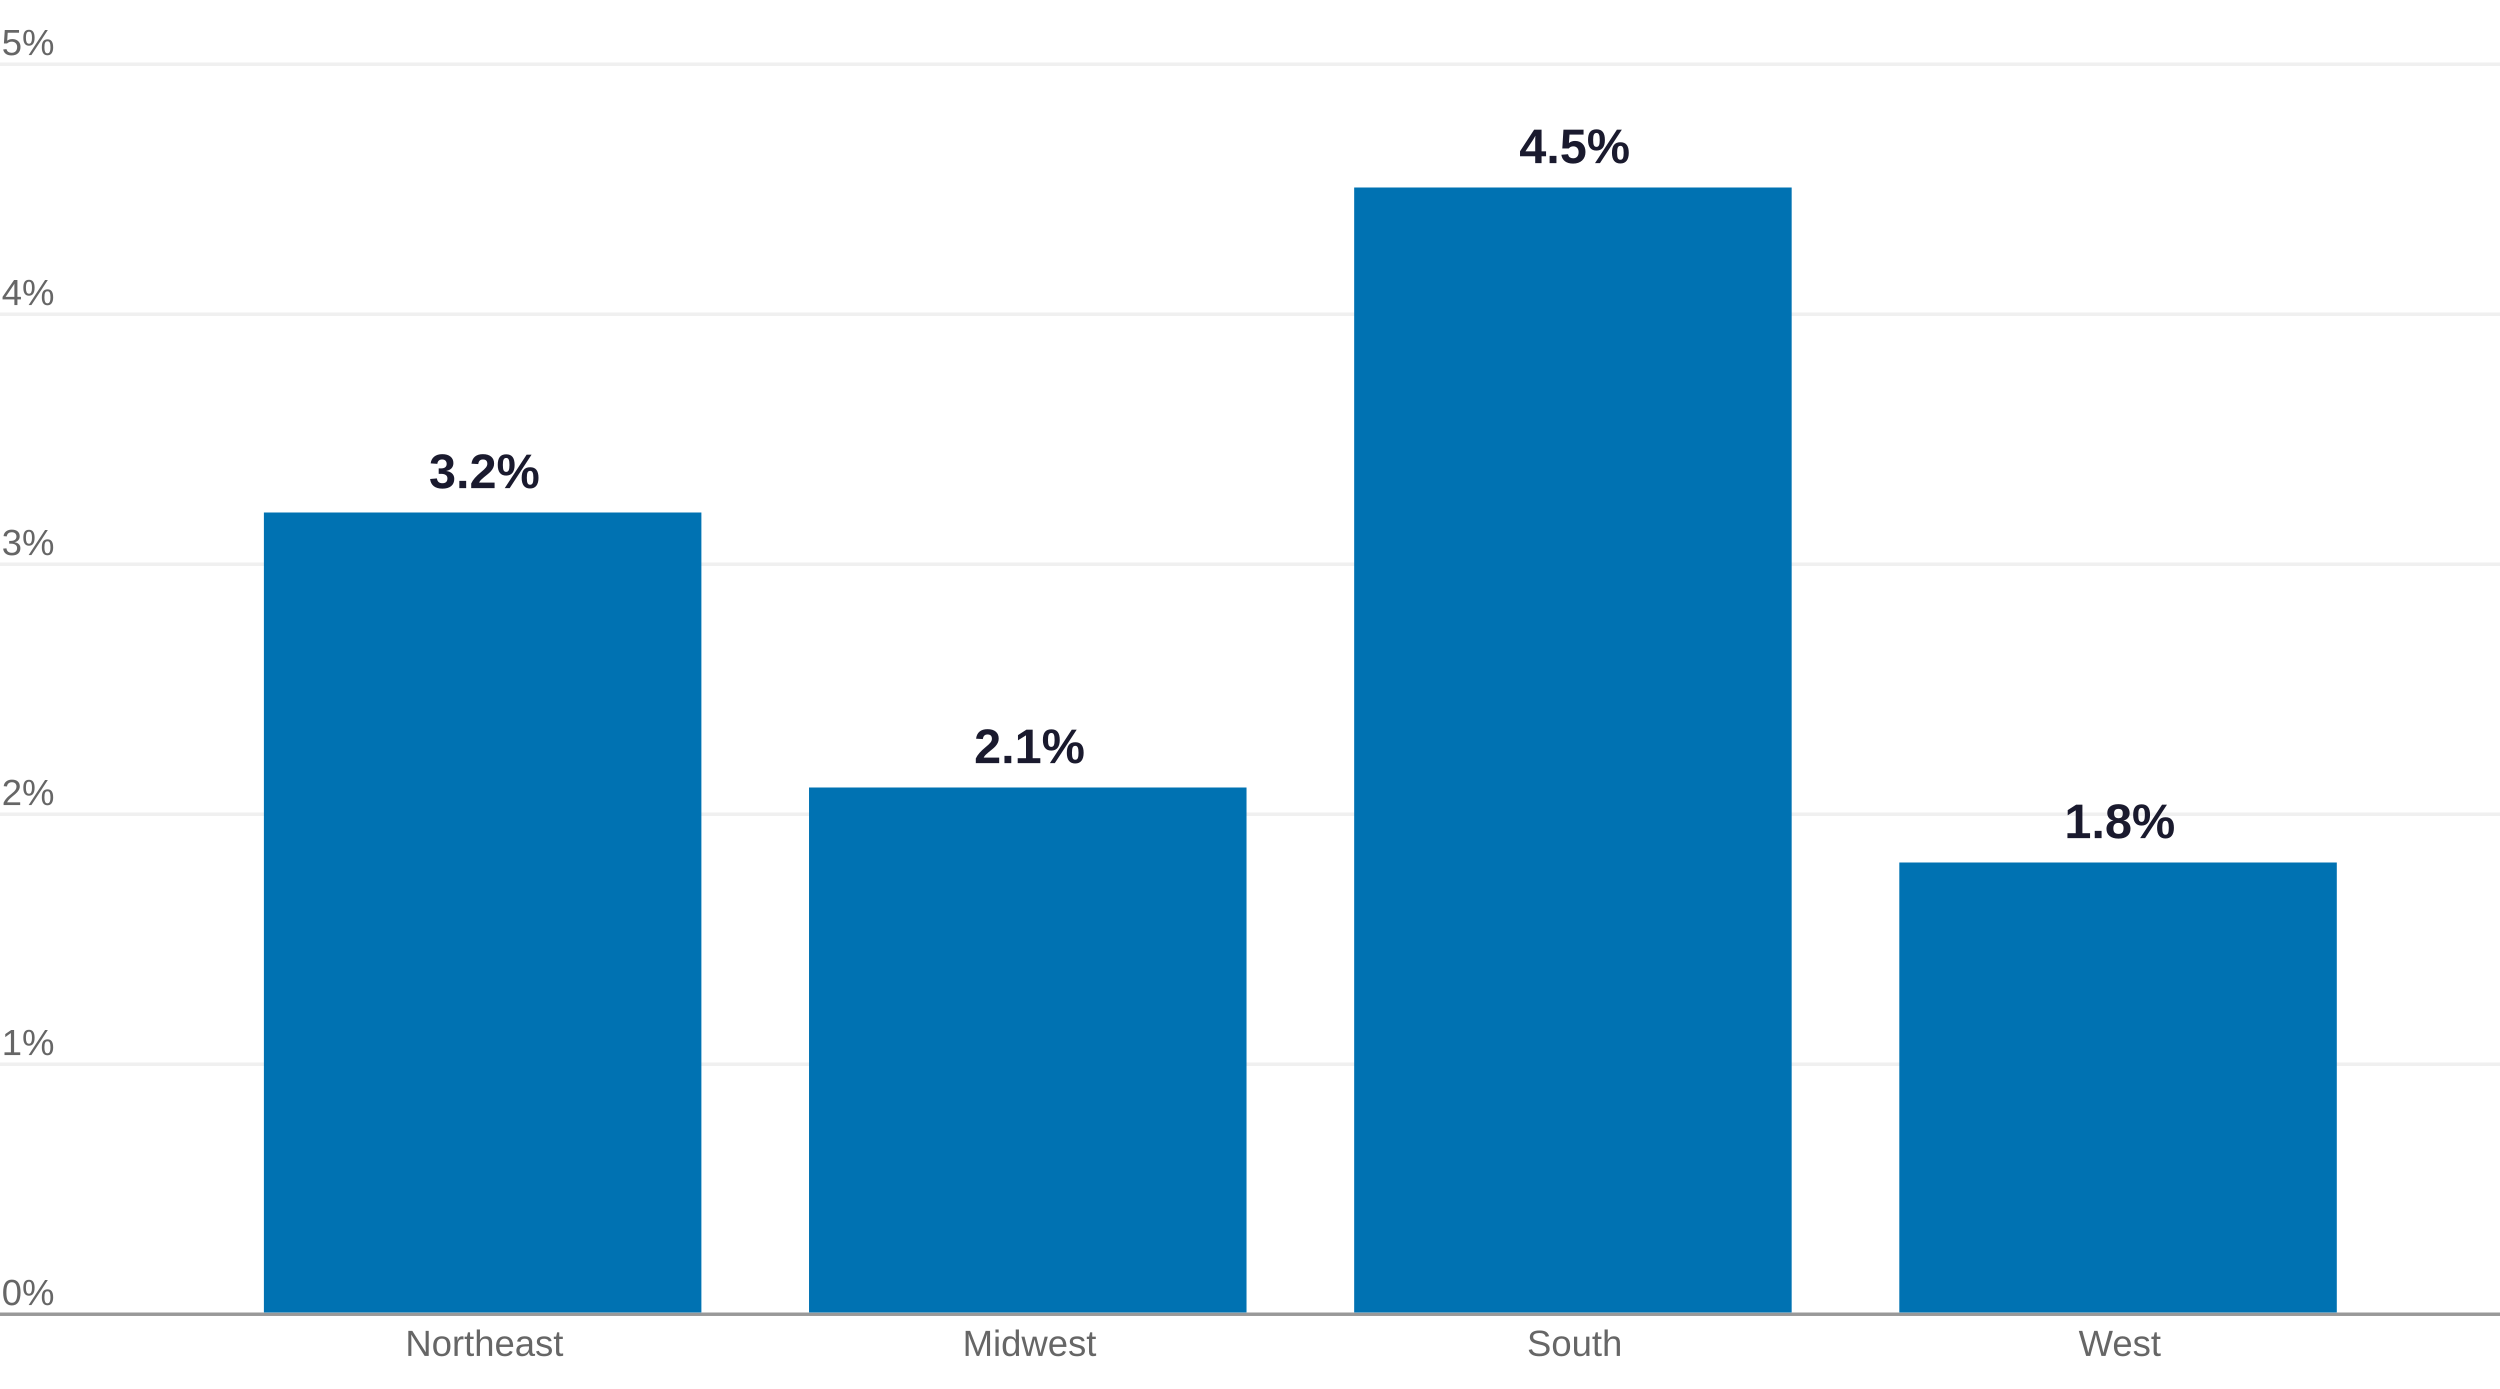
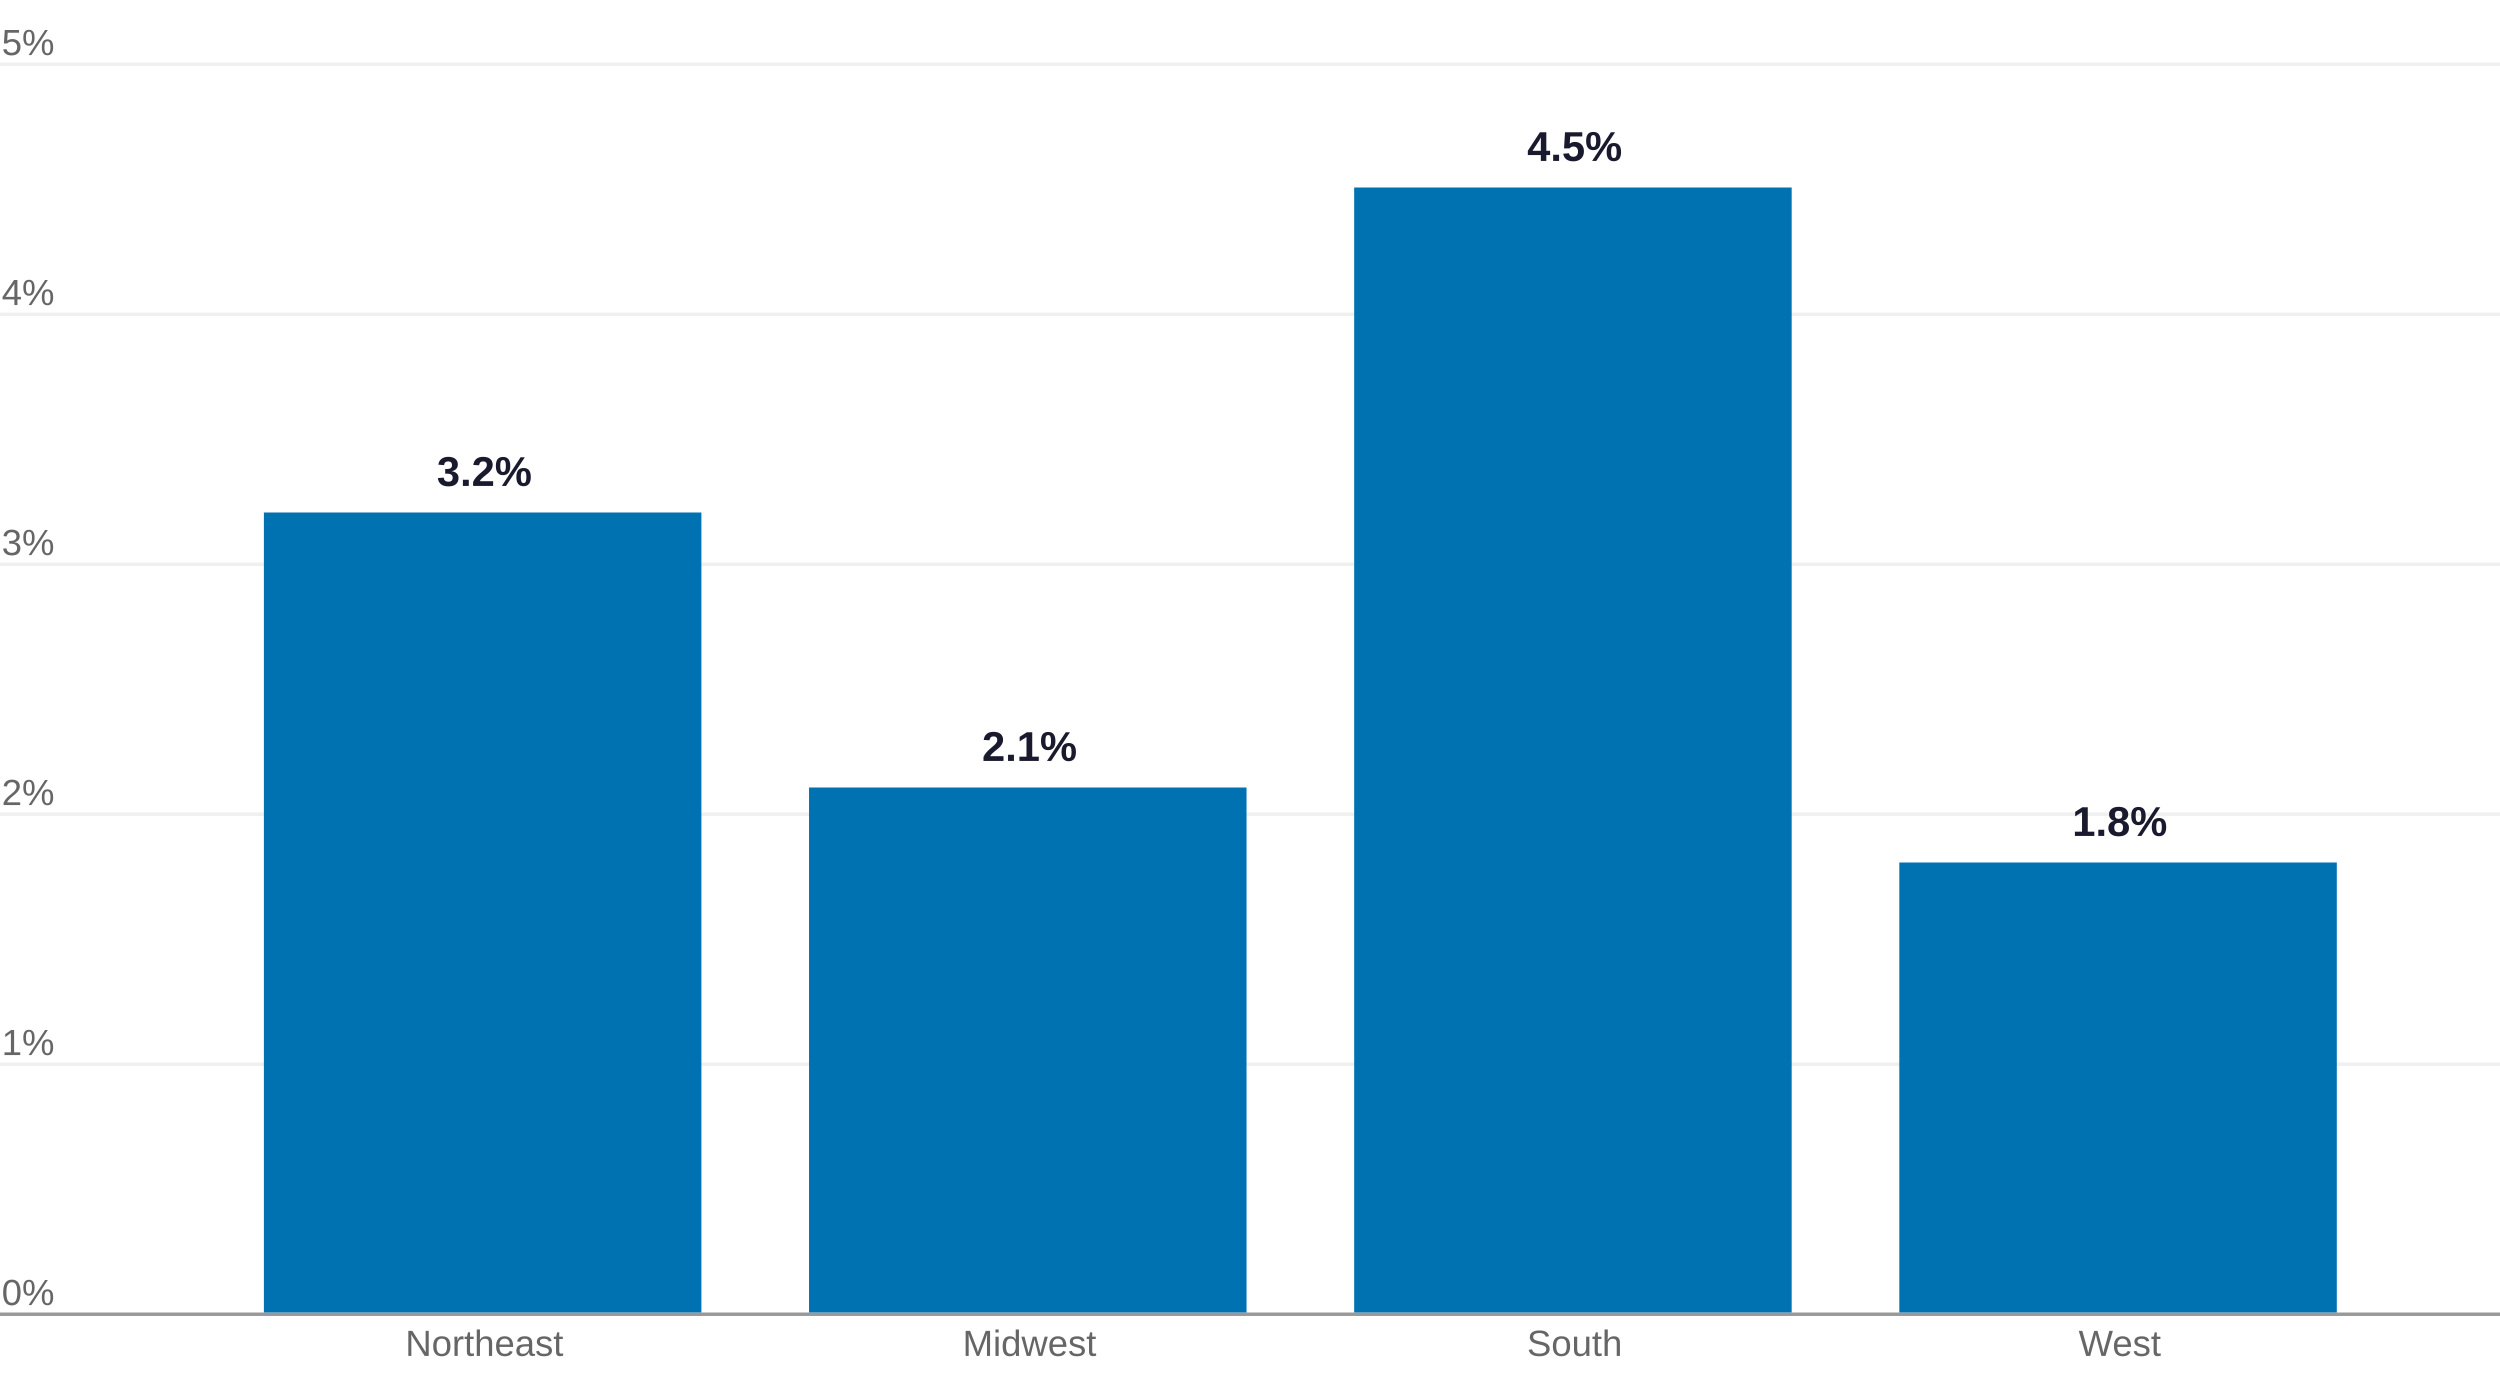
<svg class="tblchart" fill="currentColor" font-family="system-ui, sans-serif" font-size="10" text-anchor="middle" width="720" height="400" viewBox="0 0 720 400" style="background: transparent; color: rgb(74, 74, 74); font-family: Figtree, &quot;Source Sans 3&quot;, system-ui, -apple-system, &quot;Segoe UI&quot;, Arial, sans-serif; font-size: 10.5px; overflow: visible;" data-margin-left="44" data-margin-right="16" data-margin-top="18" data-margin-bottom="22">
  <style>:where(.tblchart) {
  --plot-background: white;
  display: block;
  height: auto;
  height: intrinsic;
  max-width: 100%;
}
:where(.tblchart text),
:where(.tblchart tspan) {
  white-space: pre;
}</style>
  <g aria-label="rule" stroke="#F0F0F0" transform="translate(0,0.5)">
    <line x1="0" x2="720" y1="306" y2="306" />
    <line x1="0" x2="720" y1="234" y2="234" />
    <line x1="0" x2="720" y1="162" y2="162" />
    <line x1="0" x2="720" y1="90" y2="90" />
    <line x1="0" x2="720" y1="18" y2="18" />
  </g>
  <g aria-label="text" class="tbl-y-tick-label" fill="#666666" text-anchor="start" font-size="10.5" font-weight="500" transform="translate(-43.5,-5.5)">
    <text y="0.32em" transform="translate(44,378)">0%</text>
    <text y="0.32em" transform="translate(44,306)">1%</text>
    <text y="0.32em" transform="translate(44,234)">2%</text>
    <text y="0.32em" transform="translate(44,162)">3%</text>
    <text y="0.32em" transform="translate(44,90)">4%</text>
    <text y="0.32em" transform="translate(44,18)">5%</text>
  </g>
  <g aria-label="text" fill="#666666" font-size="10.5" font-weight="500" transform="translate(63.5,12.5)">
    <text transform="translate(76,378)">Northeast</text>
    <text transform="translate(233,378)">Midwest</text>
    <text transform="translate(390,378)">South</text>
    <text transform="translate(547,378)">West</text>
  </g>
  <g aria-label="rule" stroke="#999999" transform="translate(0,0.5)">
    <line x1="0" x2="720" y1="378" y2="378" />
  </g>
  <g aria-label="bar" fill="#0072B2">
    <rect x="76" width="126" y="147.6" height="230.4" data-series="Effect" />
    <rect x="233" width="126" y="226.8" height="151.2" data-series="Effect" />
    <rect x="390" width="126" y="54" height="324" data-series="Effect" />
    <rect x="547" width="126" y="248.4" height="129.6" data-series="Effect" />
  </g>
-   <g aria-label="text" fill="#1A1A2E" font-size="14" font-weight="700" transform="translate(63.5,-11.5)">
+   <g aria-label="text" fill="#1A1A2E" font-size="12" font-weight="700" transform="translate(63.5,-11.5)">
    <text y="0.32em" transform="translate(76,147.6)">3.2%</text>
    <text y="0.32em" transform="translate(233,226.8)">2.1%</text>
    <text y="0.32em" transform="translate(390,54)">4.5%</text>
    <text y="0.32em" transform="translate(547,248.4)">1.8%</text>
  </g>
</svg>
